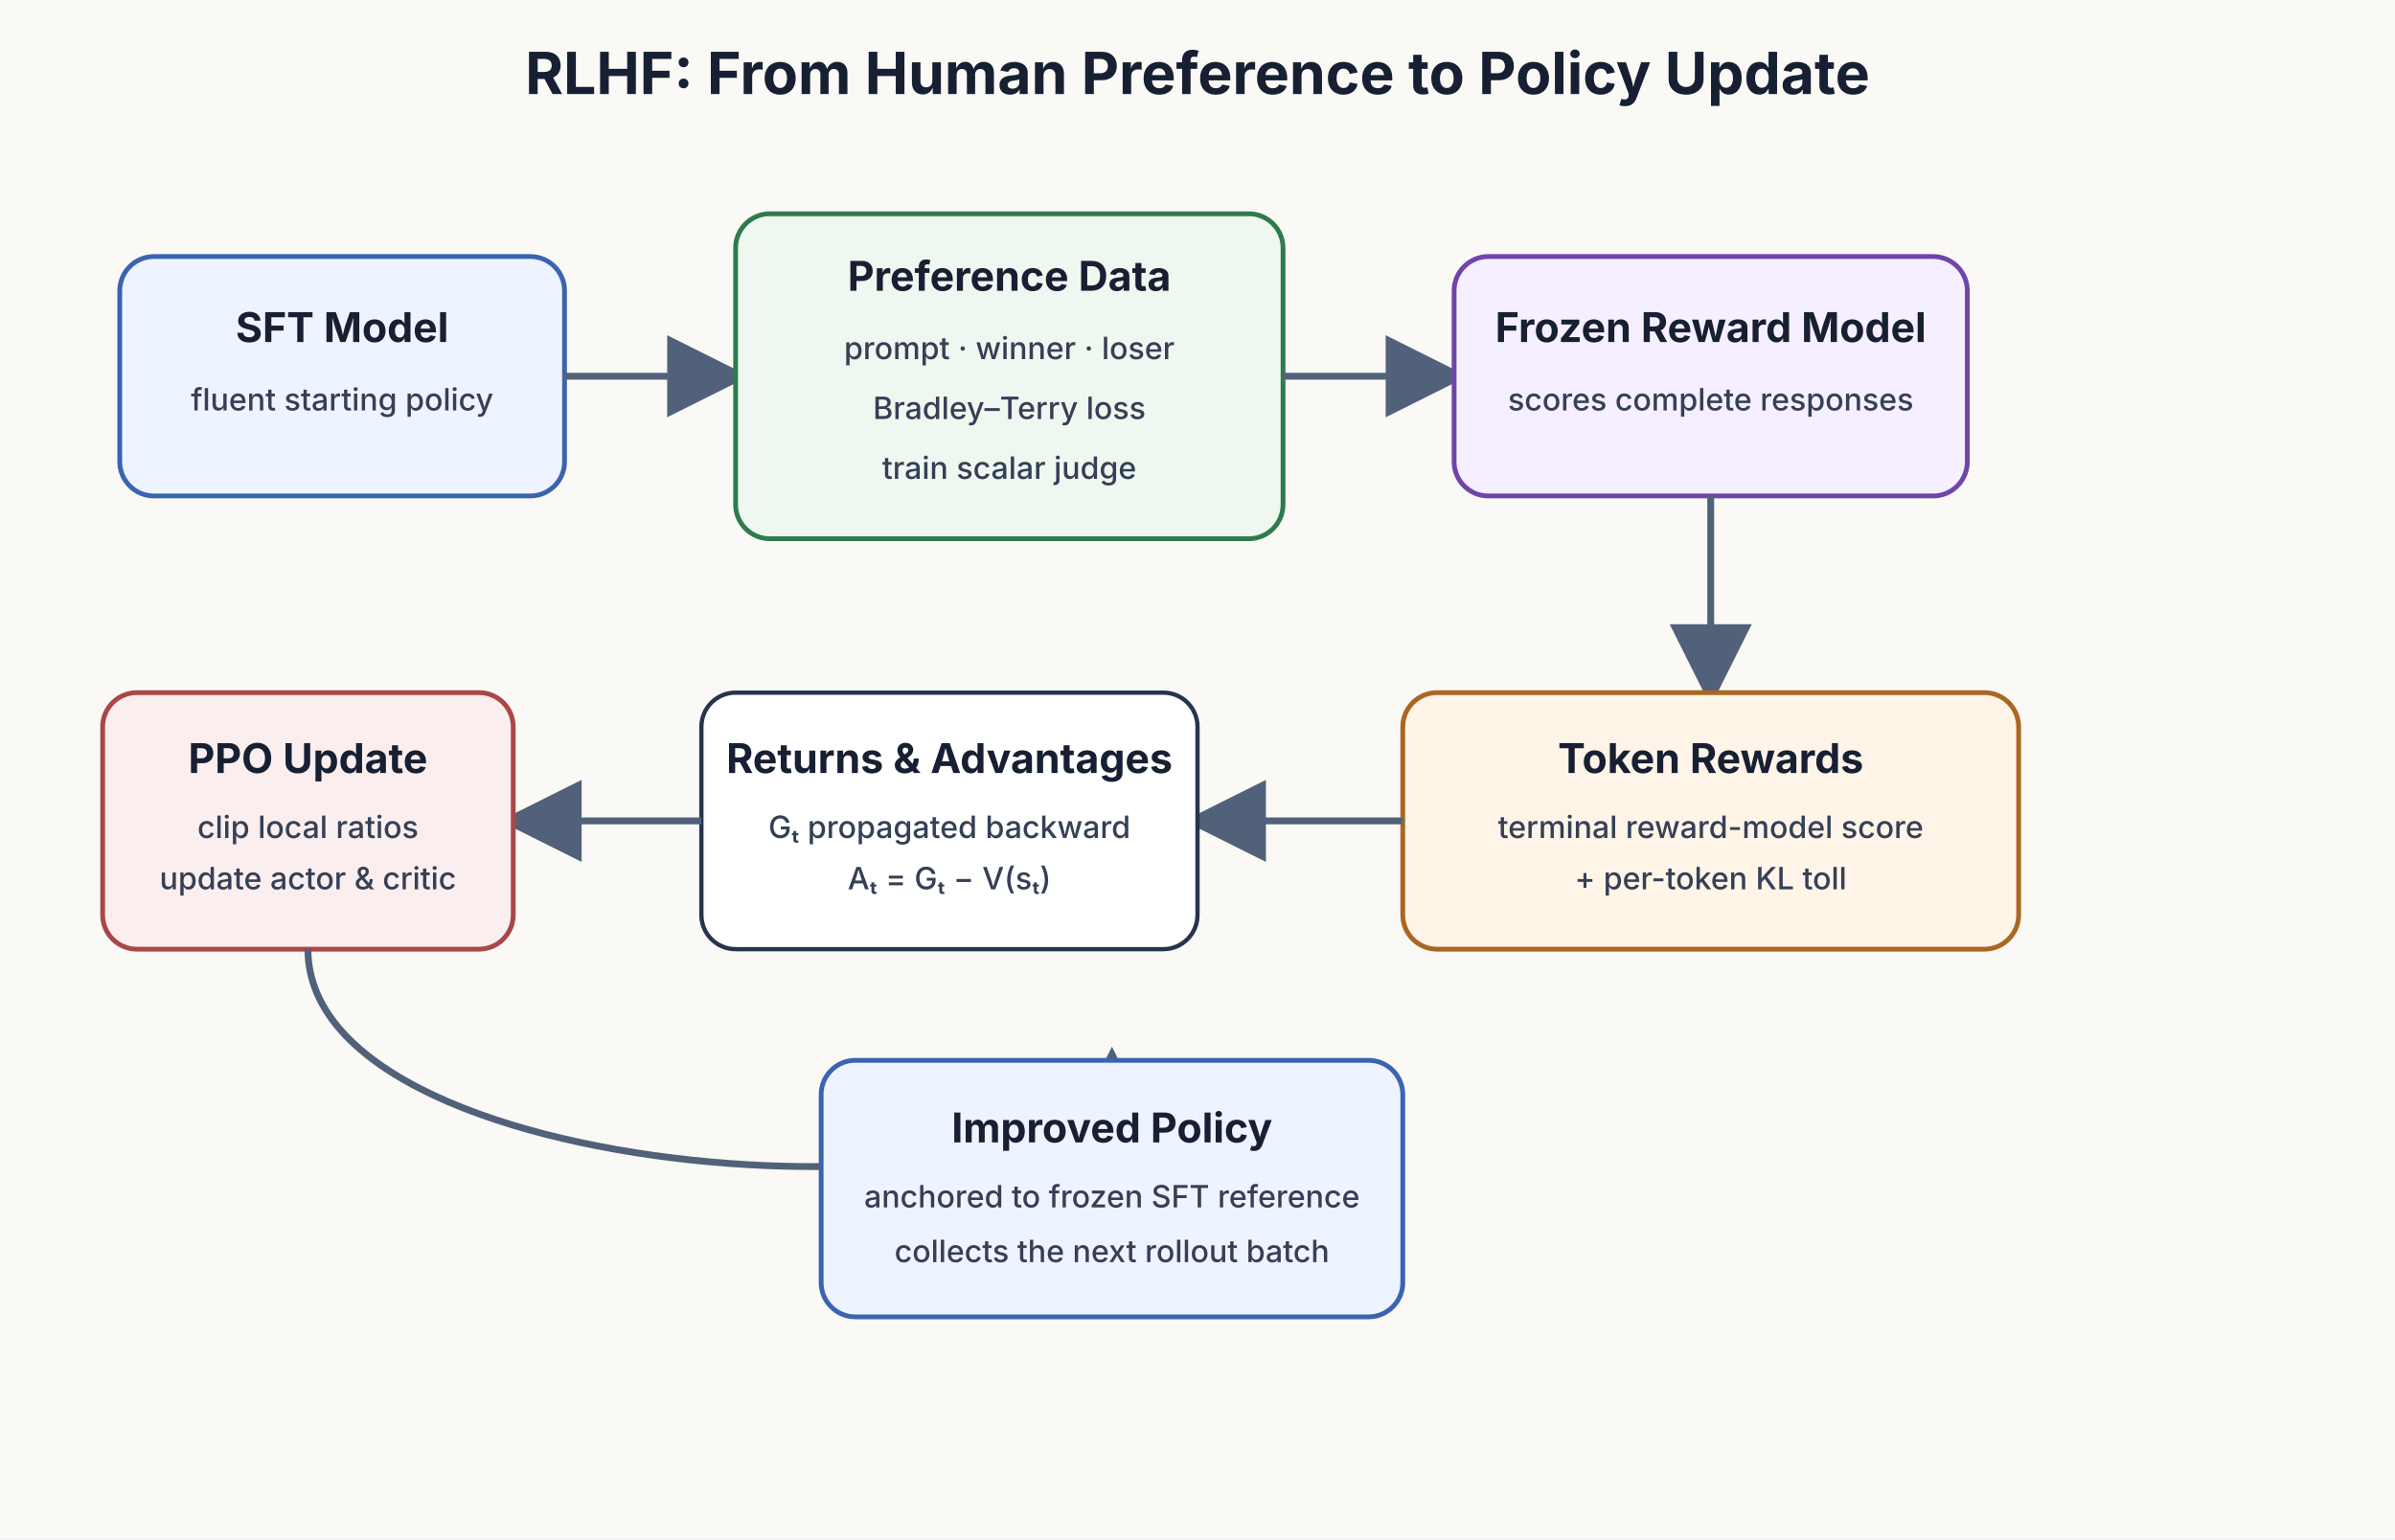
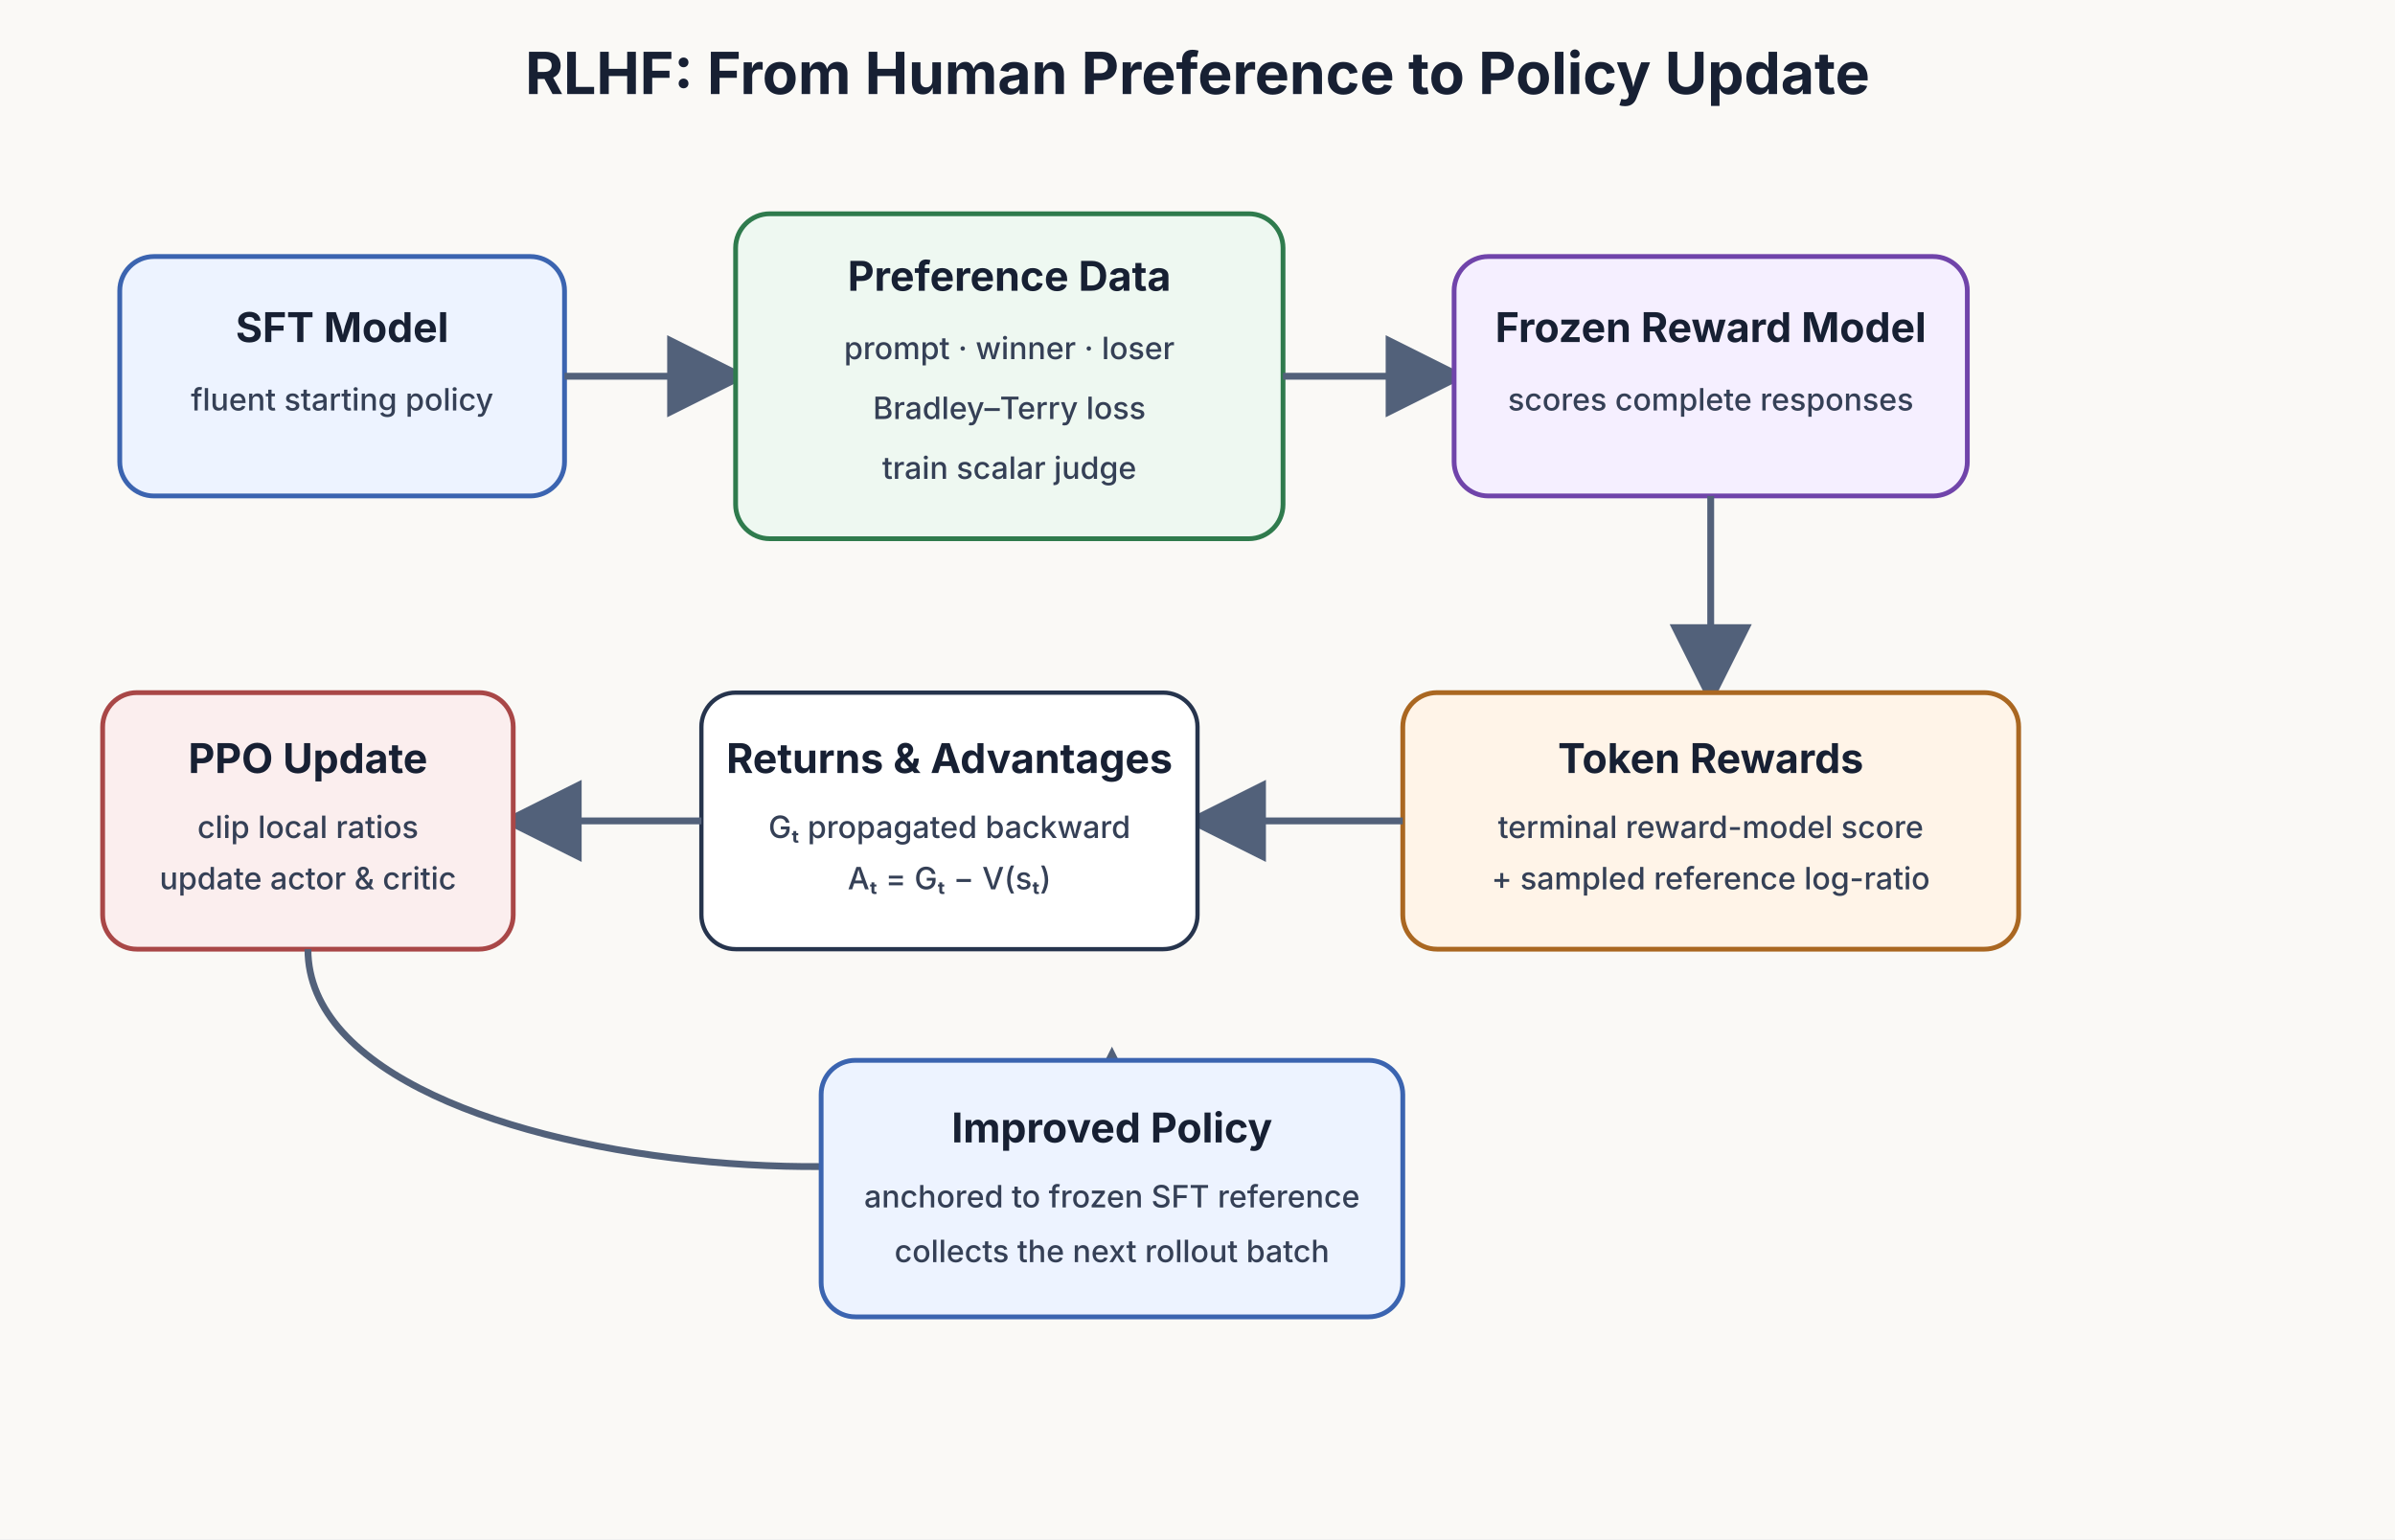
<svg xmlns="http://www.w3.org/2000/svg" width="1400" height="900" viewBox="0 0 1400 900" role="img">
  <style>.bg{fill:#faf9f6}.box{fill:#fff;stroke:#26344d;stroke-width:2.5}.blue{fill:#edf3ff;stroke:#3b64b0;stroke-width:2.8}.green{fill:#eef8f1;stroke:#2f7b4d;stroke-width:2.8}.orange{fill:#fff4e8;stroke:#aa6721;stroke-width:2.8}.purple{fill:#f5efff;stroke:#7044aa;stroke-width:2.8}.red{fill:#fbeeee;stroke:#a94747;stroke-width:2.8}.title{font:700 34px -apple-system,BlinkMacSystemFont,"Segoe UI",sans-serif;fill:#172033}.label{font:700 24px -apple-system,BlinkMacSystemFont,"Segoe UI",sans-serif;fill:#172033}.body{font:500 18px -apple-system,BlinkMacSystemFont,"Segoe UI",sans-serif;fill:#354056}.small{font:500 16px -apple-system,BlinkMacSystemFont,"Segoe UI",sans-serif;fill:#4f596c}.arrow{fill:none;stroke:#52617a;stroke-width:4;marker-end:url(#a)}.axis{stroke:#25324a;stroke-width:2.5}.grid{stroke:#d5dae2;stroke-width:1.4;stroke-dasharray:5 6}</style>
  <defs>
    <marker id="a" markerWidth="12" markerHeight="12" refX="10" refY="6" orient="auto">
      <path d="M0,0 L12,6 L0,12 z" fill="#52617a" />
    </marker>
  </defs>
  <rect class="bg" width="1400" height="900" />
  <text class="title" x="700.0" y="55" text-anchor="middle">RLHF: From Human Preference to Policy Update</text>
  <rect class="blue" x="70" y="150" width="260" height="140" rx="20" />
  <text class="label" x="200" y="200" text-anchor="middle">SFT Model</text>
  <text class="body" x="200" y="240" text-anchor="middle">fluent starting policy</text>
  <path class="arrow" d="M330 220 L430 220" />
  <rect class="green" x="430" y="125" width="320" height="190" rx="20" />
  <text class="label" x="590" y="170" text-anchor="middle">Preference Data</text>
  <text class="body" x="590" y="210" text-anchor="middle">prompt · winner · loser</text>
  <text class="body" x="590" y="245" text-anchor="middle">Bradley–Terry loss</text>
  <text class="body" x="590" y="280" text-anchor="middle">train scalar judge</text>
  <path class="arrow" d="M750 220 L850 220" />
  <rect class="purple" x="850" y="150" width="300" height="140" rx="20" />
  <text class="label" x="1000" y="200" text-anchor="middle">Frozen Reward Model</text>
  <text class="body" x="1000" y="240" text-anchor="middle">scores complete responses</text>
  <path class="arrow" d="M1000 290 L1000 405" />
  <rect class="orange" x="820" y="405" width="360" height="150" rx="20" />
  <text class="label" x="1000" y="452" text-anchor="middle">Token Rewards</text>
  <text class="body" x="1000" y="490" text-anchor="middle">terminal reward-model score</text>
-   <text class="body" x="1000" y="520" text-anchor="middle">+ per-token KL toll</text>
+   <text class="body" x="1000" y="520" text-anchor="middle">+ sampled reference log-ratio</text>
  <path class="arrow" d="M820 480 L700 480" />
  <rect class="box" x="410" y="405" width="290" height="150" rx="20" />
  <text class="label" x="555" y="452" text-anchor="middle">Returns &amp; Advantages</text>
  <text class="body" x="555" y="490" text-anchor="middle">Gₜ propagated backward</text>
  <text class="body" x="555" y="520" text-anchor="middle">Aₜ = Gₜ − V(sₜ)</text>
  <path class="arrow" d="M410 480 L300 480" />
  <rect class="red" x="60" y="405" width="240" height="150" rx="20" />
  <text class="label" x="180" y="452" text-anchor="middle">PPO Update</text>
  <text class="body" x="180" y="490" text-anchor="middle">clip local ratios</text>
  <text class="body" x="180" y="520" text-anchor="middle">update actor &amp; critic</text>
  <path class="arrow" d="M180 555 C180 700 650 720 650 620" />
  <rect class="blue" x="480" y="620" width="340" height="150" rx="20" />
  <text class="label" x="650" y="668" text-anchor="middle">Improved Policy</text>
  <text class="body" x="650" y="706" text-anchor="middle">anchored to frozen SFT reference</text>
  <text class="body" x="650" y="738" text-anchor="middle">collects the next rollout batch</text>
</svg>
